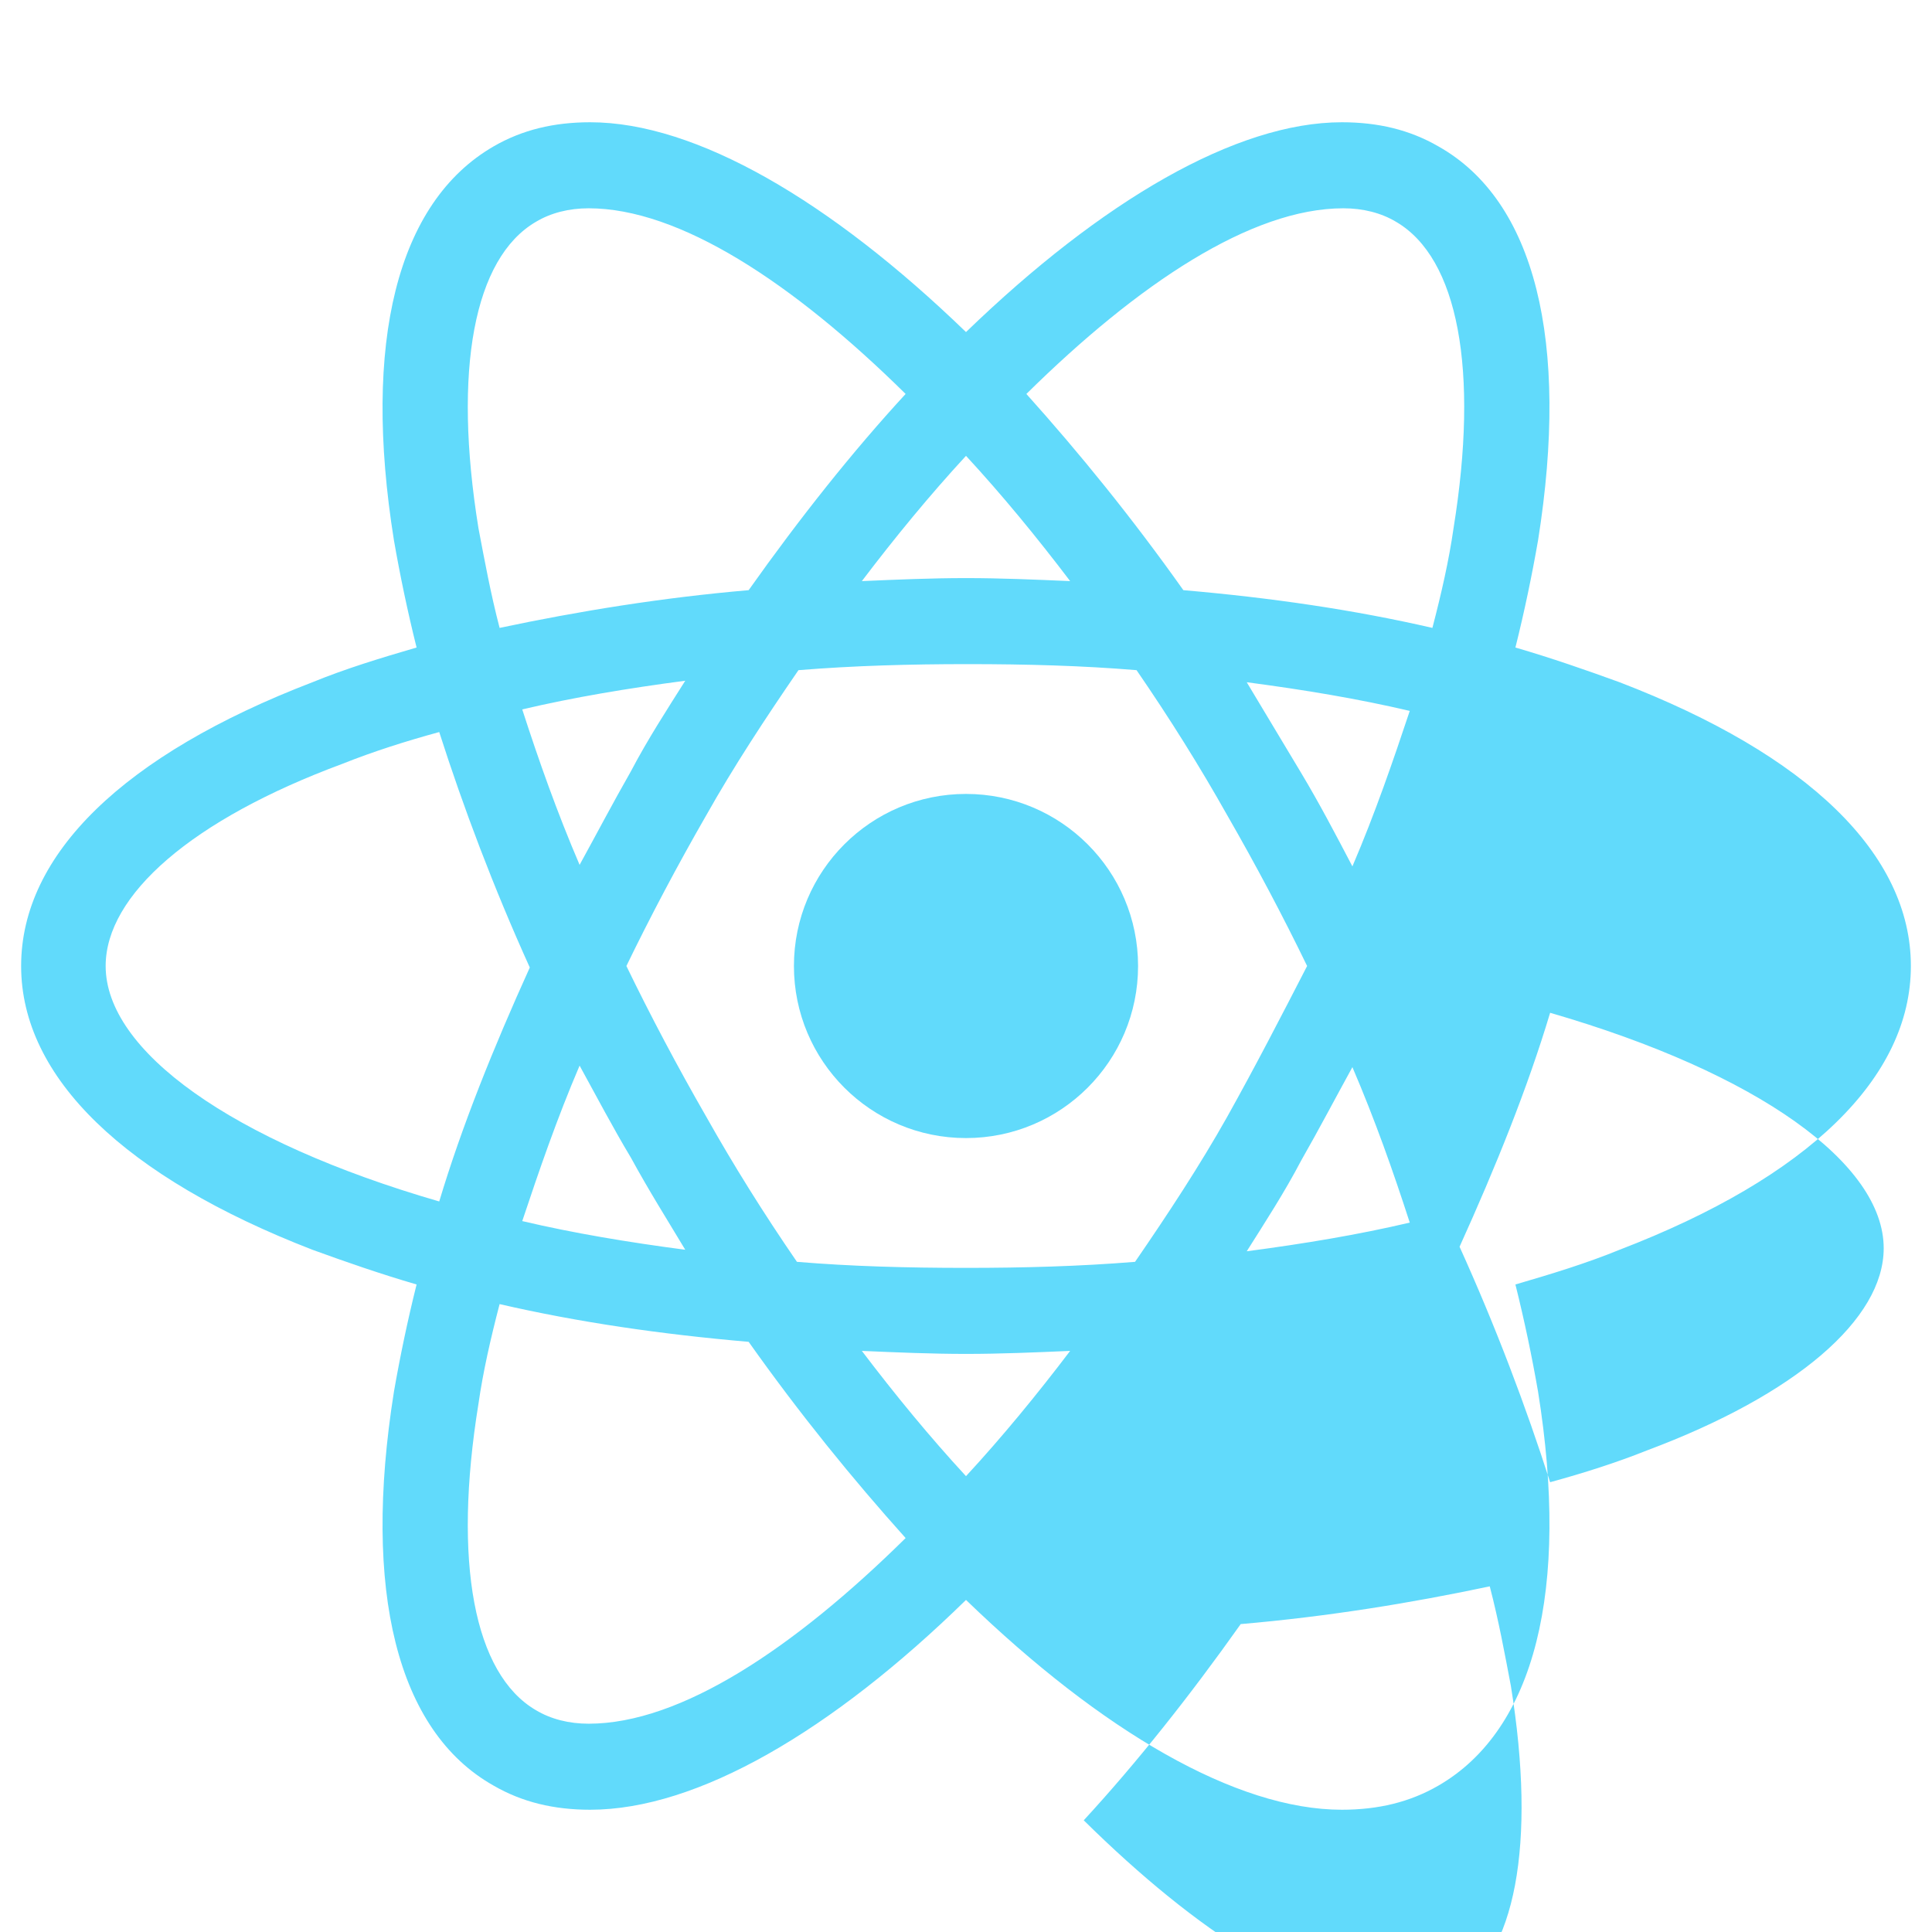
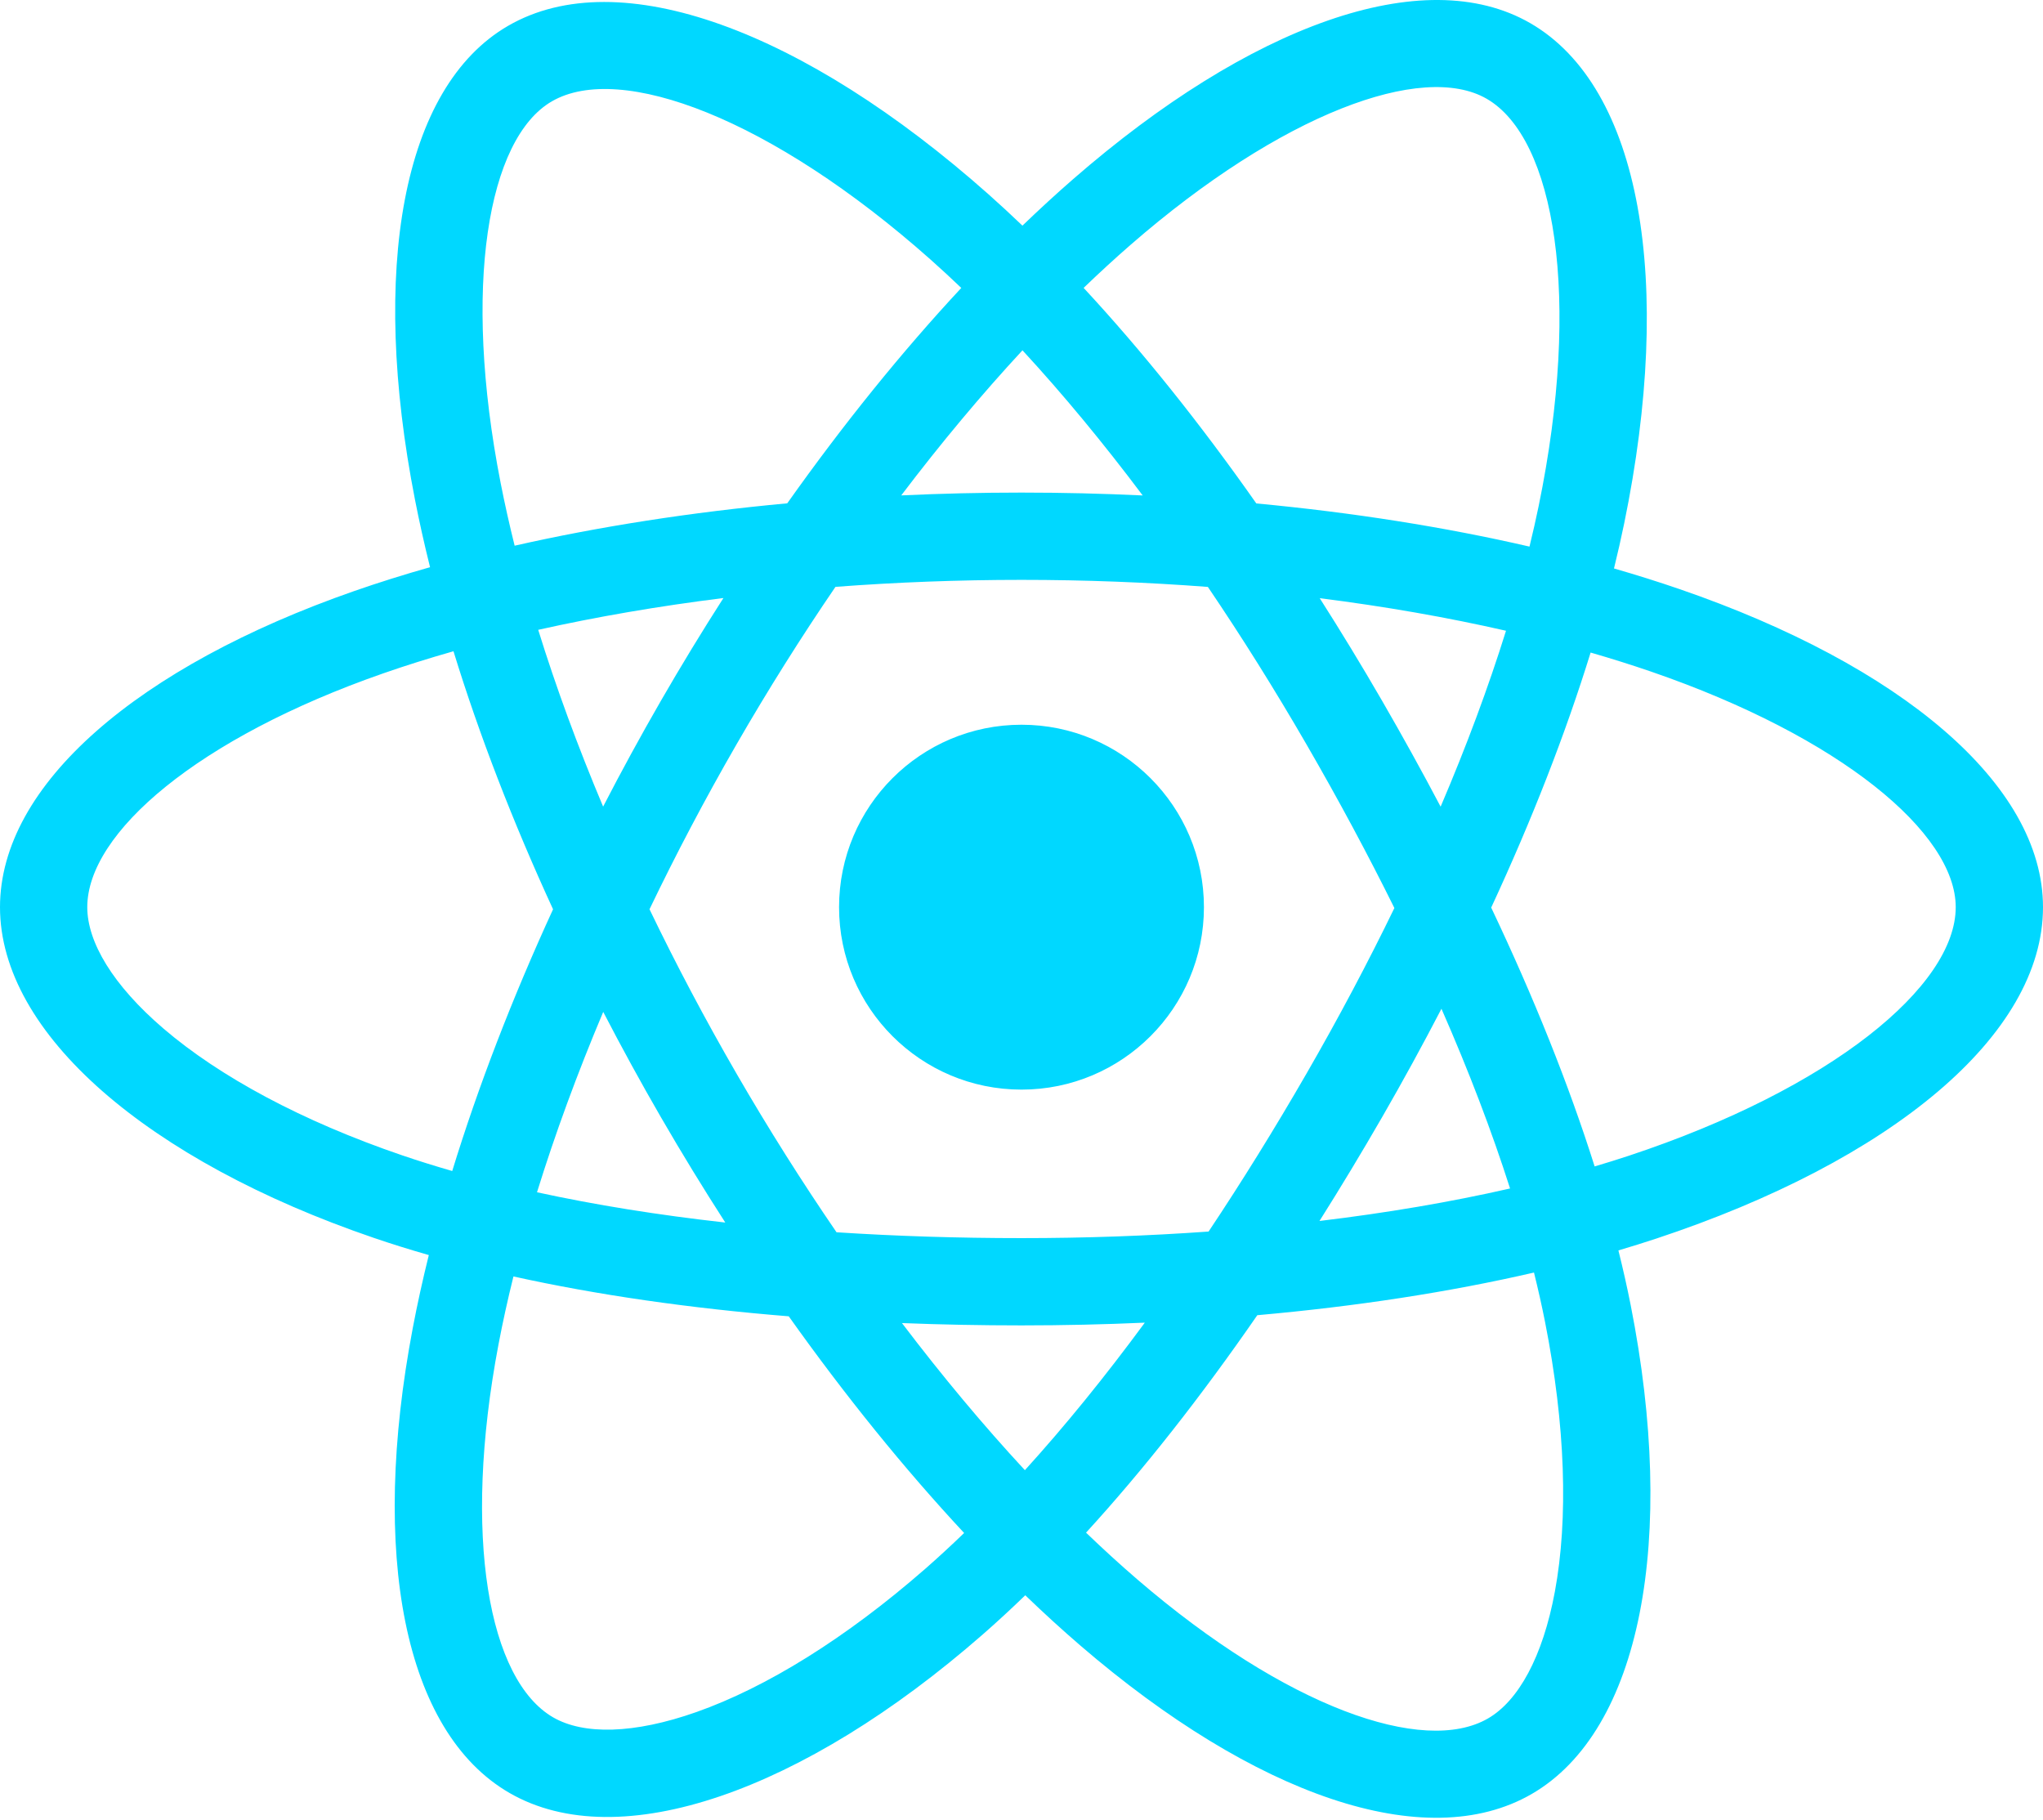
- <svg xmlns="http://www.w3.org/2000/svg" viewBox="0 0 128 128">
-   <g fill="#61DAFB">
-     <circle cx="64" cy="64" r="11.4" />
-     <path d="M107.3 45.2c-2.2-.8-4.5-1.6-6.9-2.3.6-2.4 1.1-4.8 1.5-7.1 2.1-13.2-.2-22.5-6.6-26.1-1.9-1.1-4-1.6-6.4-1.6-7 0-15.9 5.2-24.9 13.9-9-8.7-17.9-13.9-24.9-13.9-2.4 0-4.5.5-6.4 1.6-6.4 3.7-8.7 13-6.6 26.1.4 2.3.9 4.7 1.5 7.1-2.4.7-4.7 1.4-6.9 2.3C8.2 50 1.4 56.6 1.4 64s6.9 14 19.3 18.8c2.2.8 4.5 1.6 6.9 2.3-.6 2.4-1.1 4.8-1.5 7.1-2.1 13.2.2 22.5 6.6 26.1 1.9 1.1 4 1.6 6.4 1.6 7.1 0 16-5.2 24.9-13.9 9 8.7 17.9 13.9 24.9 13.9 2.4 0 4.5-.5 6.4-1.6 6.4-3.7 8.7-13 6.6-26.1-.4-2.3-.9-4.7-1.5-7.1 2.4-.7 4.7-1.4 6.9-2.3 12.5-4.8 19.3-11.4 19.3-18.8s-6.8-14-19.3-18.8zm-14.8-30.5c4.1 2.4 5.5 9.8 3.8 20.3-.3 2.1-.8 4.3-1.4 6.6-5.2-1.2-10.7-2-16.5-2.5-3.4-4.8-6.9-9.1-10.4-13 7.4-7.3 14.9-12.3 21-12.3 1.3 0 2.5.3 3.5.9zm-11.2 59.3c-1.8 3.2-3.9 6.4-6.1 9.6-3.7.3-7.4.4-11.2.4-3.9 0-7.6-.1-11.2-.4-2.2-3.2-4.2-6.4-6-9.6-1.9-3.3-3.7-6.7-5.3-10 1.6-3.3 3.4-6.7 5.3-10 1.8-3.2 3.9-6.4 6.1-9.6 3.7-.3 7.4-.4 11.2-.4 3.9 0 7.6.1 11.2.4 2.2 3.2 4.2 6.4 6 9.6 1.9 3.3 3.7 6.7 5.3 10-1.7 3.3-3.4 6.6-5.3 10zm8.3-3.3c1.5 3.5 2.7 6.9 3.8 10.3-3.4.8-7 1.4-10.8 1.9 1.2-1.9 2.5-3.9 3.6-6 1.2-2.1 2.3-4.2 3.4-6.2zm-25.6 27.1c-2.4-2.6-4.7-5.4-6.9-8.3 2.3.1 4.6.2 6.9.2 2.3 0 4.6-.1 6.9-.2-2.2 2.9-4.5 5.7-6.9 8.3zm-18.6-15c-3.8-.5-7.4-1.1-10.8-1.9 1.1-3.3 2.3-6.8 3.8-10.3 1.1 2 2.2 4.1 3.4 6.1 1.2 2.2 2.4 4.1 3.6 6.1zm-7-25.5c-1.5-3.5-2.7-6.9-3.8-10.3 3.4-.8 7-1.4 10.8-1.9-1.2 1.9-2.5 3.9-3.6 6-1.2 2.1-2.3 4.2-3.4 6.2zm25.6-27.1c2.4 2.6 4.7 5.4 6.9 8.3-2.3-.1-4.6-.2-6.9-.2-2.3 0-4.6.1-6.9.2 2.2-2.9 4.5-5.7 6.9-8.3zm22.2 21l-3.6-6c3.8.5 7.4 1.1 10.8 1.9-1.1 3.3-2.3 6.8-3.8 10.3-1.1-2.1-2.2-4.2-3.4-6.2zm-54.5-16.2c-1.7-10.5-.3-17.9 3.8-20.3 1-.6 2.2-.9 3.5-.9 6 0 13.5 4.9 21 12.3-3.5 3.8-7 8.2-10.4 13-5.8.5-11.3 1.4-16.5 2.5-.6-2.3-1-4.5-1.4-6.6zm-24.7 29c0-4.7 5.7-9.7 15.7-13.4 2-.8 4.2-1.5 6.4-2.1 1.6 5 3.6 10.3 6 15.6-2.4 5.3-4.5 10.5-6 15.5C15.3 75.6 7 69.6 7 64zm28.5 49.3c-4.1-2.4-5.5-9.8-3.8-20.3.3-2.1.8-4.3 1.4-6.6 5.2 1.2 10.7 2 16.5 2.5 3.4 4.8 6.9 9.1 10.4 13-7.4 7.3-14.9 12.3-21 12.3-1.3 0-2.5-.3-3.5-.9zm64.6-1.6c1.7 10.5.3 17.9-3.8 20.3-1 .6-2.2.9-3.5.9-6 0-13.5-4.9-21-12.3 3.5-3.8 7-8.2 10.4-13 5.8-.5 11.3-1.4 16.5-2.5.6 2.3 1 4.5 1.4 6.6zm9-15.6c-2 .8-4.2 1.5-6.4 2.1-1.6-5-3.6-10.3-6-15.6 2.4-5.3 4.5-10.5 6-15.5 13.8 4 22.1 10 22.1 15.6 0 4.7-5.8 9.7-15.7 13.4z" />
-   </g>
+ <svg xmlns="http://www.w3.org/2000/svg" width="256" height="228" viewBox="0 0 256 228" fill="none">
+   <path d="M210.483 73.824C207.828 72.91 205.076 72.045 202.242 71.227C202.708 69.326 203.136 67.45 203.516 65.606C209.754 35.325 205.675 10.93 191.747 2.898C178.392 -4.803 156.551 3.227 134.493 22.424C132.372 24.27 130.245 26.224 128.118 28.272C126.702 26.917 125.287 25.608 123.877 24.355C100.759 3.829 77.587 -4.822 63.673 3.233C50.33 10.957 46.379 33.89 51.995 62.588C52.537 65.36 53.171 68.191 53.887 71.069C50.608 72 47.442 72.992 44.413 74.048C17.309 83.497 0 98.307 0 113.668C0 129.533 18.582 145.446 46.812 155.095C49.039 155.857 51.351 156.577 53.733 157.26C52.96 160.373 52.288 163.423 51.723 166.398C46.369 194.598 50.55 216.989 63.857 224.664C77.601 232.59 100.669 224.443 123.13 204.809C124.906 203.257 126.687 201.611 128.472 199.886C130.786 202.114 133.095 204.222 135.393 206.2C157.15 224.922 178.638 232.482 191.932 224.786C205.663 216.837 210.126 192.783 204.332 163.518C203.89 161.283 203.375 159 202.797 156.676C204.417 156.197 206.007 155.702 207.557 155.188C236.905 145.465 256 129.745 256 113.668C256 98.251 238.132 83.342 210.483 73.824ZM204.118 144.808C202.718 145.271 201.282 145.719 199.818 146.153C196.578 135.896 192.206 124.99 186.855 113.721C191.961 102.721 196.165 91.954 199.314 81.764C201.933 82.522 204.474 83.321 206.924 84.164C230.613 92.32 245.064 104.377 245.064 113.668C245.064 123.564 229.458 136.411 204.118 144.808ZM193.604 165.642C196.166 178.583 196.531 190.283 194.835 199.429C193.31 207.648 190.244 213.127 186.452 215.322C178.385 219.991 161.132 213.921 142.525 197.91C140.392 196.074 138.244 194.115 136.088 192.04C143.302 184.151 150.511 174.98 157.547 164.794C169.923 163.696 181.615 161.9 192.218 159.449C192.74 161.556 193.204 163.622 193.604 165.642ZM87.276 214.515C79.394 217.298 73.116 217.378 69.321 215.19C61.246 210.533 57.889 192.554 62.468 168.438C62.993 165.676 63.617 162.839 64.337 159.939C74.823 162.258 86.43 163.927 98.835 164.933C105.919 174.9 113.336 184.061 120.811 192.083C119.178 193.659 117.551 195.16 115.934 196.575C106.001 205.257 96.048 211.417 87.276 214.515ZM50.349 144.747C37.866 140.48 27.557 134.935 20.491 128.884C14.142 123.447 10.936 118.048 10.936 113.668C10.936 104.346 24.834 92.456 48.012 84.375C50.825 83.394 53.769 82.47 56.824 81.602C60.028 92.022 64.23 102.917 69.301 113.934C64.164 125.115 59.902 136.183 56.667 146.726C54.489 146.099 52.379 145.441 50.349 144.747ZM62.727 60.488C57.916 35.9 61.111 17.353 69.152 12.698C77.716 7.74 96.654 14.809 116.615 32.533C117.891 33.666 119.172 34.851 120.456 36.078C113.018 44.065 105.669 53.157 98.648 63.066C86.608 64.181 75.083 65.974 64.487 68.375C63.821 65.695 63.231 63.062 62.727 60.488ZM173.154 87.755C170.621 83.38 168.02 79.108 165.369 74.952C173.537 75.985 181.363 77.356 188.712 79.033C186.506 86.104 183.756 93.498 180.519 101.077C178.196 96.668 175.74 92.223 173.154 87.755ZM128.122 43.894C133.166 49.359 138.218 55.46 143.187 62.08C138.18 61.844 133.111 61.721 128 61.721C122.937 61.721 117.906 61.841 112.93 62.074C117.904 55.515 122.999 49.422 128.122 43.894ZM82.802 87.831C80.272 92.218 77.861 96.639 75.575 101.069C72.391 93.516 69.666 86.089 67.441 78.917C74.745 77.283 82.534 75.946 90.65 74.933C87.961 79.127 85.339 83.43 82.802 87.83V87.831ZM90.883 153.183C82.498 152.247 74.592 150.98 67.29 149.39C69.551 142.091 72.335 134.505 75.588 126.79C77.879 131.216 80.299 135.638 82.845 140.036H82.846C85.439 144.515 88.126 148.904 90.883 153.183ZM128.425 184.213C123.241 178.621 118.071 172.434 113.022 165.78C117.924 165.972 122.921 166.071 128 166.071C133.218 166.071 138.376 165.953 143.453 165.727C138.468 172.501 133.435 178.697 128.425 184.213ZM180.623 126.396C184.045 134.195 186.929 141.741 189.219 148.916C181.797 150.61 173.783 151.974 165.339 152.987C167.997 148.776 170.62 144.43 173.198 139.961C175.805 135.438 178.282 130.909 180.623 126.396ZM163.725 134.497C159.723 141.436 155.614 148.059 151.444 154.312C143.847 154.855 135.999 155.135 128 155.135C120.033 155.135 112.284 154.887 104.822 154.403C100.483 148.068 96.285 141.425 92.309 134.557H92.31C88.344 127.707 84.694 120.799 81.387 113.93C84.693 107.046 88.334 100.13 92.277 93.293L92.276 93.294C96.229 86.439 100.39 79.828 104.689 73.533C112.302 72.957 120.11 72.657 128 72.657H128C135.926 72.657 143.743 72.96 151.354 73.54C155.587 79.789 159.72 86.378 163.689 93.235C167.703 100.169 171.39 107.038 174.725 113.775C171.4 120.628 167.721 127.567 163.725 134.497ZM186.285 12.373C194.857 17.317 198.191 37.254 192.805 63.399C192.461 65.067 192.075 66.766 191.654 68.488C181.033 66.037 169.5 64.214 157.425 63.081C150.391 53.064 143.102 43.957 135.785 36.073C137.752 34.181 139.716 32.376 141.673 30.673C160.572 14.226 178.237 7.732 186.285 12.373ZM128 90.808C140.625 90.808 150.86 101.043 150.86 113.668C150.86 126.293 140.625 136.528 128 136.528C115.375 136.528 105.14 126.293 105.14 113.668C105.14 101.043 115.375 90.808 128 90.808Z" fill="#00D8FF" />
</svg>
